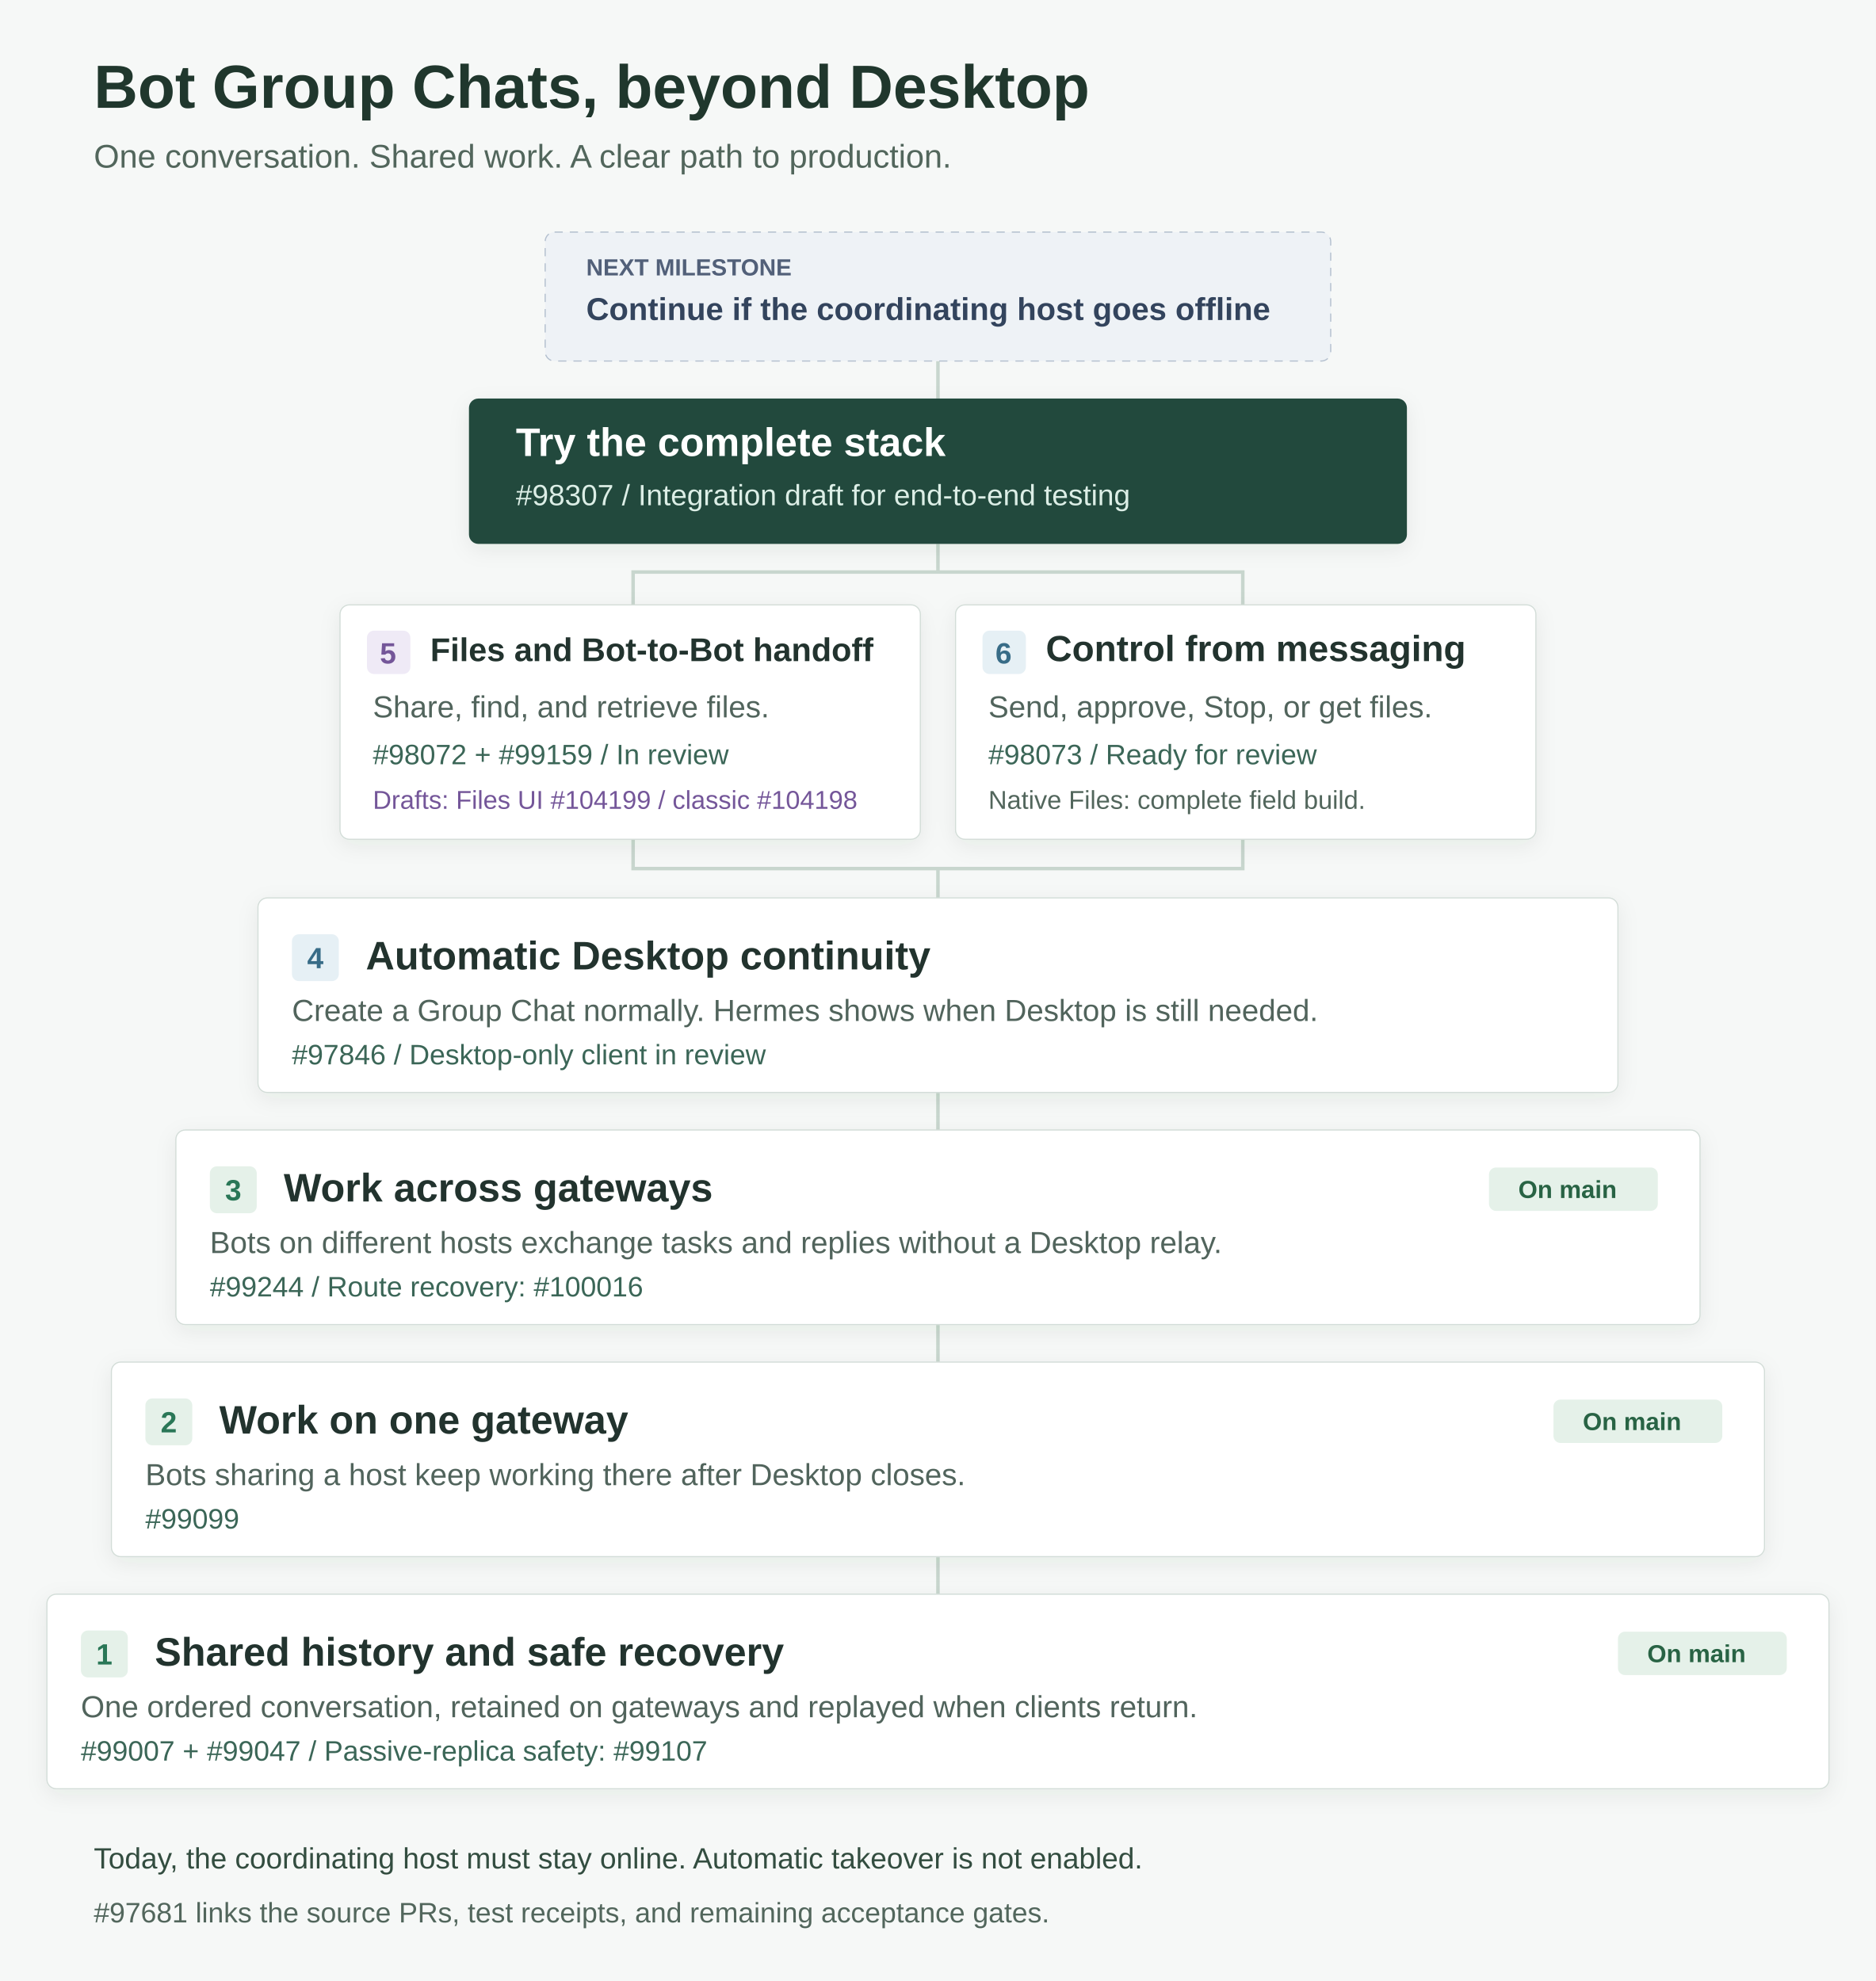
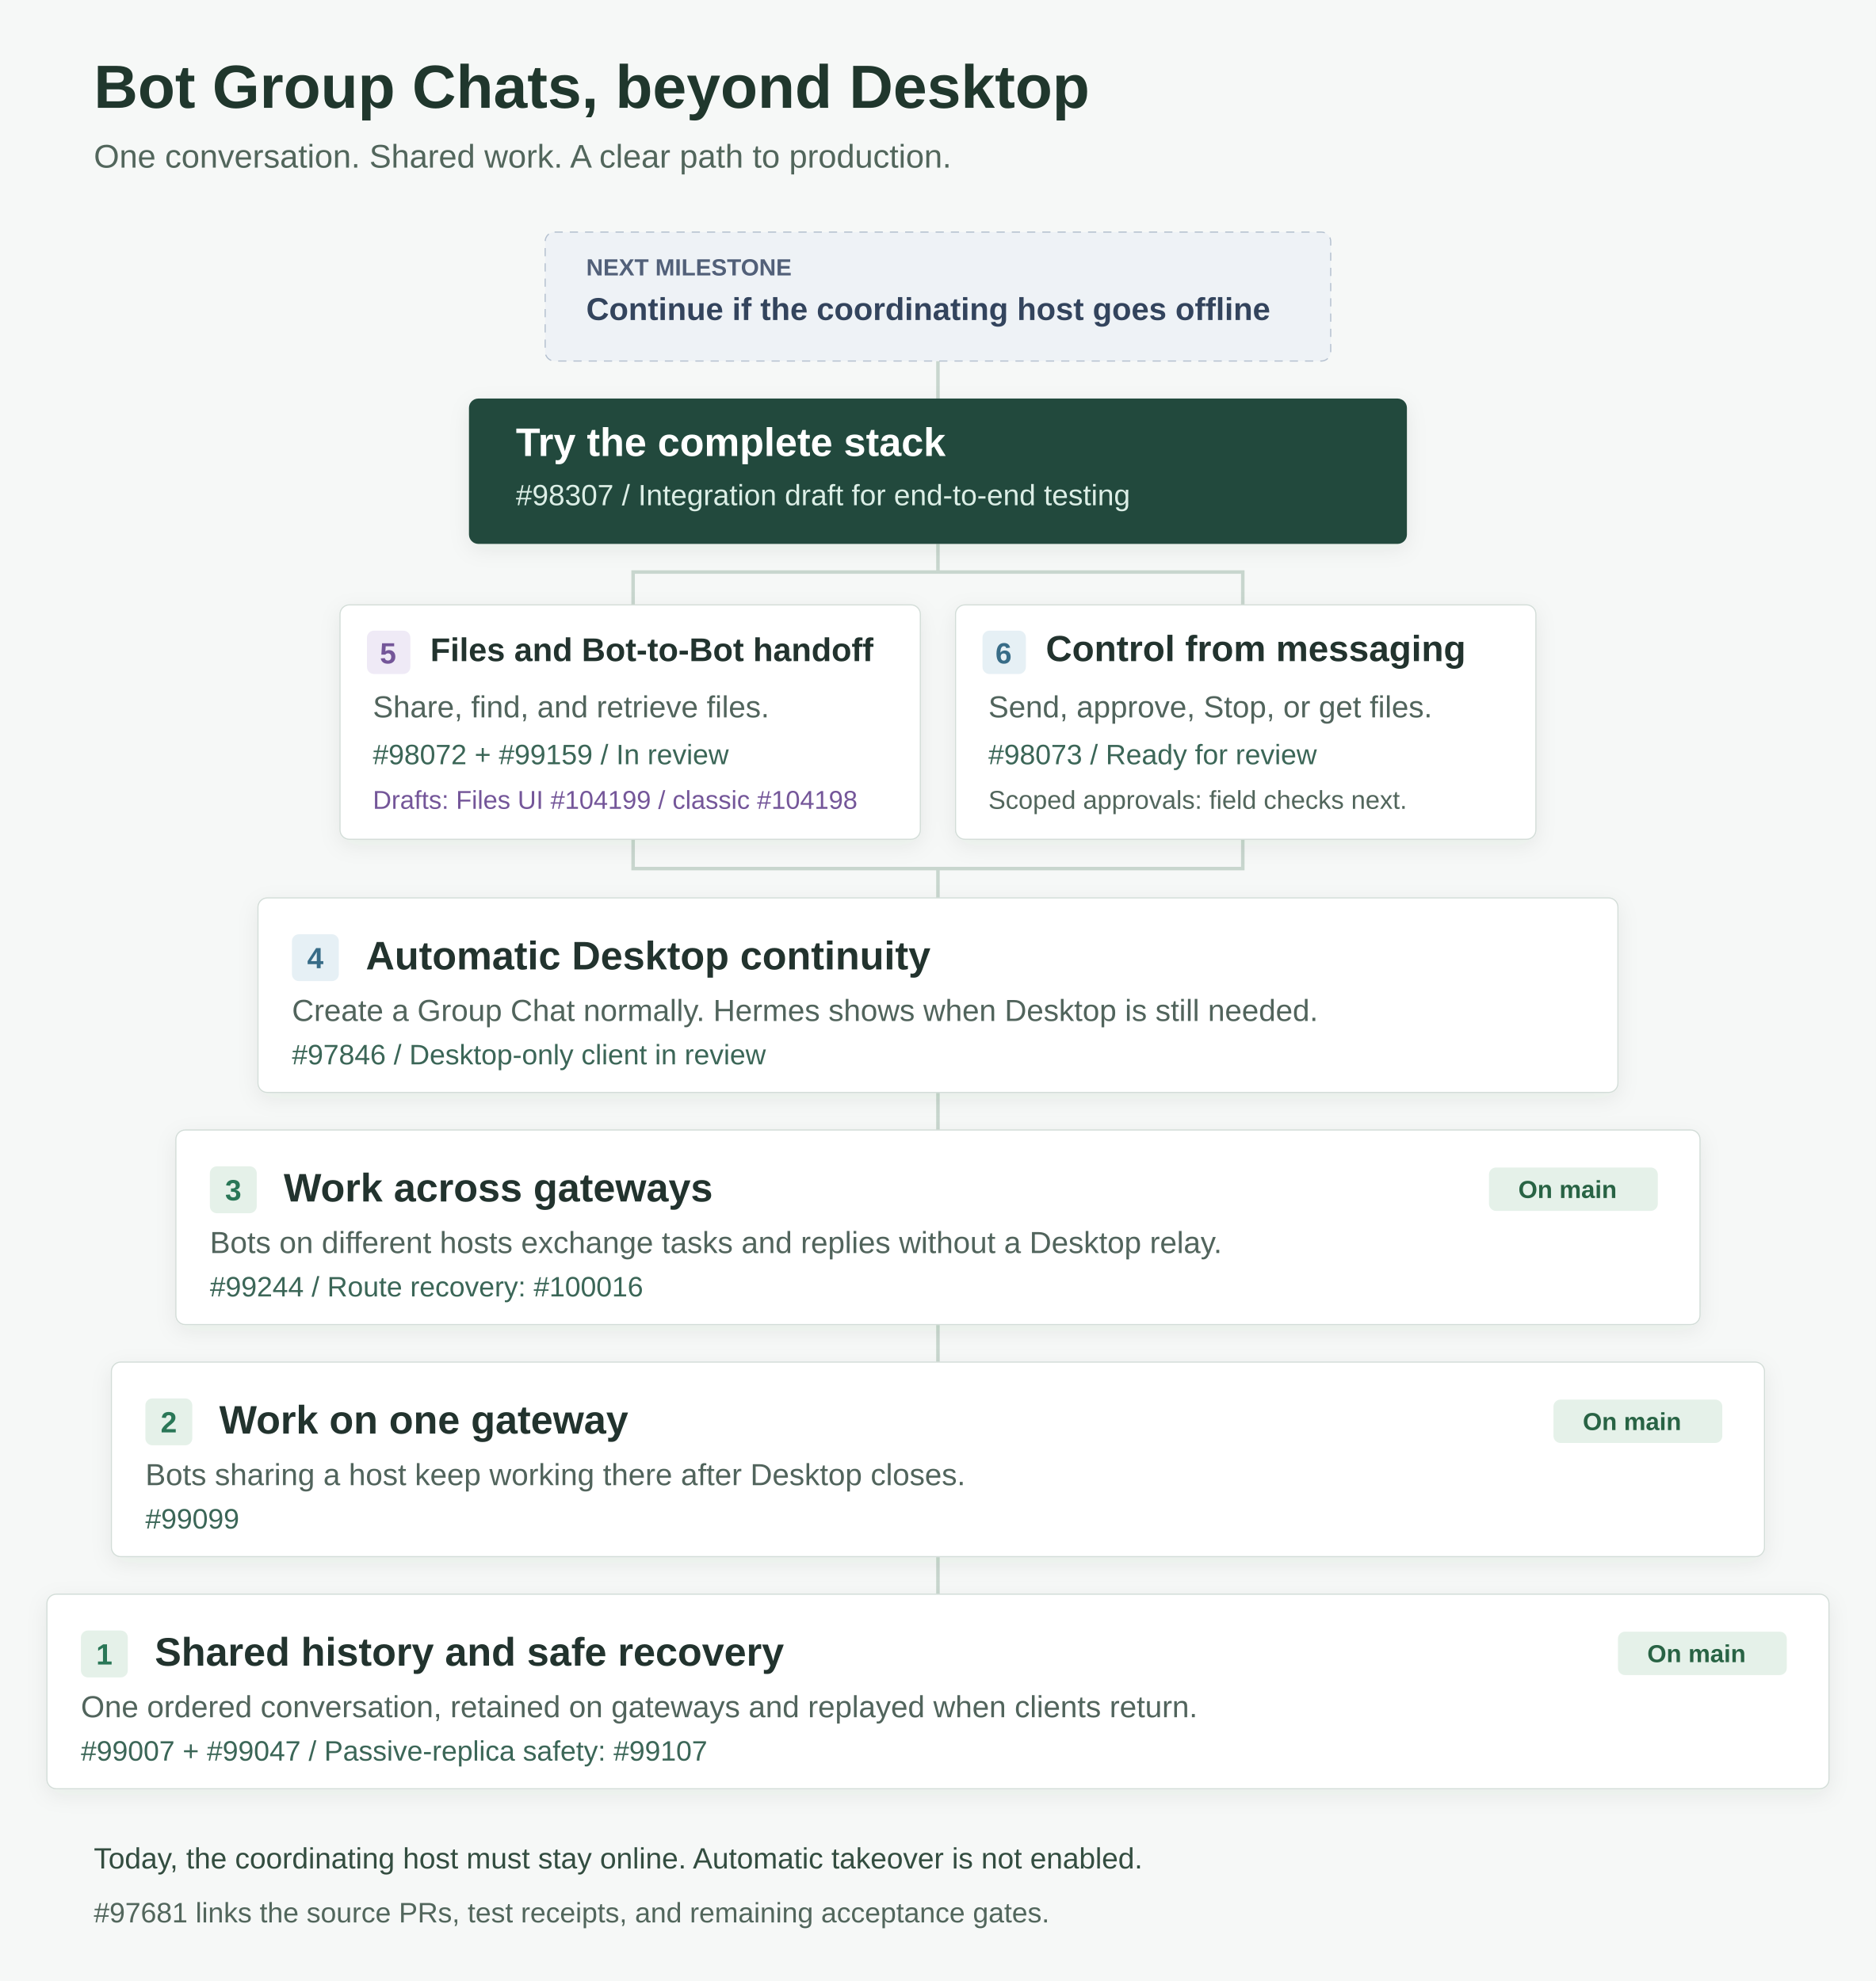
<svg xmlns="http://www.w3.org/2000/svg" width="1600" height="1690" viewBox="0 0 1600 1690" role="img" aria-labelledby="title desc">
  <defs>
    <filter id="shadow" x="-10%" y="-15%" width="120%" height="140%">
      <feDropShadow dx="0" dy="5" stdDeviation="9" flood-color="#273e38" flood-opacity=".07" />
    </filter>
    <style>
      text { font-family: Arial, Helvetica, sans-serif; letter-spacing: 0; }
      .heading { font-size: 34px; font-weight: 700; fill: #22332e; }
      .body { font-size: 26px; fill: #51645c; }
      .ref { font-size: 24px; fill: #3b6657; }
      .number { font-size: 25px; font-weight: 700; }
      .status { font-size: 21px; font-weight: 700; }
      .line { stroke: #c8d6ce; stroke-width: 3; fill: none; }
    </style>
  </defs>
  <rect width="1600" height="1690" fill="#f6f8f7" />
  <text x="80" y="92" font-size="52" font-weight="700" fill="#20372d">Bot Group Chats, beyond Desktop</text>
  <text x="80" y="143" font-size="28" fill="#52665c">One conversation. Shared work. A clear path to production.</text>
  <path class="line" d="M800 308V340M800 464V488M800 488H540V516M800 488H1060V516M540 716V741H800V766M1060 716V741H800M800 932V964M800 1130V1162M800 1328V1360" />
  <rect x="465" y="198" width="670" height="110" rx="8" fill="#eef2f6" stroke="#b4c0cf" stroke-dasharray="7 6" />
  <text x="500" y="235" font-size="20" font-weight="700" fill="#526079">NEXT MILESTONE</text>
  <text x="500" y="273" font-size="27" font-weight="700" fill="#33445d">Continue if the coordinating host goes offline</text>
  <rect x="400" y="340" width="800" height="124" rx="8" fill="#214a3c" filter="url(#shadow)" />
  <text x="440" y="389" font-size="34" font-weight="700" fill="#ffffff">Try the complete stack</text>
  <text x="440" y="431" font-size="25" fill="#dceee6">#98307  /  Integration draft for end-to-end testing</text>
  <g filter="url(#shadow)">
    <rect x="290" y="516" width="495" height="200" rx="8" fill="#ffffff" stroke="#d3ddd8" />
    <rect x="815" y="516" width="495" height="200" rx="8" fill="#ffffff" stroke="#d3ddd8" />
  </g>
  <rect x="313" y="538" width="37" height="37" rx="6" fill="#efeaf6" />
  <text x="324" y="566" class="number" fill="#745699">5</text>
  <text x="367" y="564" font-size="28" font-weight="700" fill="#22332e">Files and Bot-to-Bot handoff</text>
  <text x="318" y="612" class="body">Share, find, and retrieve files.</text>
  <text x="318" y="652" class="ref">#98072 + #99159  /  In review</text>
  <text x="318" y="690" font-size="22" fill="#745699">Drafts: Files UI #104199 / classic #104198</text>
  <rect x="838" y="538" width="37" height="37" rx="6" fill="#e6f0f5" />
  <text x="849" y="566" class="number" fill="#386c87">6</text>
  <text x="892" y="564" font-size="31" font-weight="700" fill="#22332e">Control from messaging</text>
  <text x="843" y="612" class="body">Send, approve, Stop, or get files.</text>
  <text x="843" y="652" class="ref">#98073  /  Ready for review</text>
-   <text x="843" y="690" font-size="22" fill="#52665c">Native Files: complete field build.</text>
+   <text x="843" y="690" font-size="22" fill="#52665c">Scoped approvals: field checks next.</text>
  <g filter="url(#shadow)">
    <rect x="220" y="766" width="1160" height="166" rx="8" fill="#ffffff" stroke="#d3ddd8" />
  </g>
  <rect x="249" y="797" width="40" height="40" rx="6" fill="#e6f0f5" />
  <text x="262" y="826" class="number" fill="#386c87">4</text>
  <text x="312" y="827" class="heading">Automatic Desktop continuity</text>
  <text x="249" y="871" class="body">Create a Group Chat normally. Hermes shows when Desktop is still needed.</text>
  <text x="249" y="908" class="ref">#97846  /  Desktop-only client in review</text>
  <g filter="url(#shadow)">
    <rect x="150" y="964" width="1300" height="166" rx="8" fill="#ffffff" stroke="#d3ddd8" />
  </g>
  <rect x="179" y="995" width="40" height="40" rx="6" fill="#e5f1e9" />
  <text x="192" y="1024" class="number" fill="#2a7757">3</text>
  <text x="242" y="1025" class="heading">Work across gateways</text>
  <text x="179" y="1069" class="body">Bots on different hosts exchange tasks and replies without a Desktop relay.</text>
  <text x="179" y="1106" class="ref">#99244  /  Route recovery: #100016</text>
  <rect x="1270" y="996" width="144" height="37" rx="6" fill="#e5f1e9" />
  <text x="1295" y="1022" class="status" fill="#286344">On main</text>
  <g filter="url(#shadow)">
    <rect x="95" y="1162" width="1410" height="166" rx="8" fill="#ffffff" stroke="#d3ddd8" />
  </g>
  <rect x="124" y="1193" width="40" height="40" rx="6" fill="#e5f1e9" />
  <text x="137" y="1222" class="number" fill="#2a7757">2</text>
  <text x="187" y="1223" class="heading">Work on one gateway</text>
  <text x="124" y="1267" class="body">Bots sharing a host keep working there after Desktop closes.</text>
  <text x="124" y="1304" class="ref">#99099</text>
  <rect x="1325" y="1194" width="144" height="37" rx="6" fill="#e5f1e9" />
  <text x="1350" y="1220" class="status" fill="#286344">On main</text>
  <g filter="url(#shadow)">
    <rect x="40" y="1360" width="1520" height="166" rx="8" fill="#ffffff" stroke="#d3ddd8" />
  </g>
  <rect x="69" y="1391" width="40" height="40" rx="6" fill="#e5f1e9" />
  <text x="82" y="1420" class="number" fill="#2a7757">1</text>
  <text x="132" y="1421" class="heading">Shared history and safe recovery</text>
  <text x="69" y="1465" class="body">One ordered conversation, retained on gateways and replayed when clients return.</text>
  <text x="69" y="1502" class="ref">#99007 + #99047  /  Passive-replica safety: #99107</text>
  <rect x="1380" y="1392" width="144" height="37" rx="6" fill="#e5f1e9" />
  <text x="1405" y="1418" class="status" fill="#286344">On main</text>
  <text x="80" y="1594" font-size="25" fill="#334d40">Today, the coordinating host must stay online. Automatic takeover is not enabled.</text>
  <text x="80" y="1640" font-size="24" fill="#52665c">#97681 links the source PRs, test receipts, and remaining acceptance gates.</text>
</svg>
